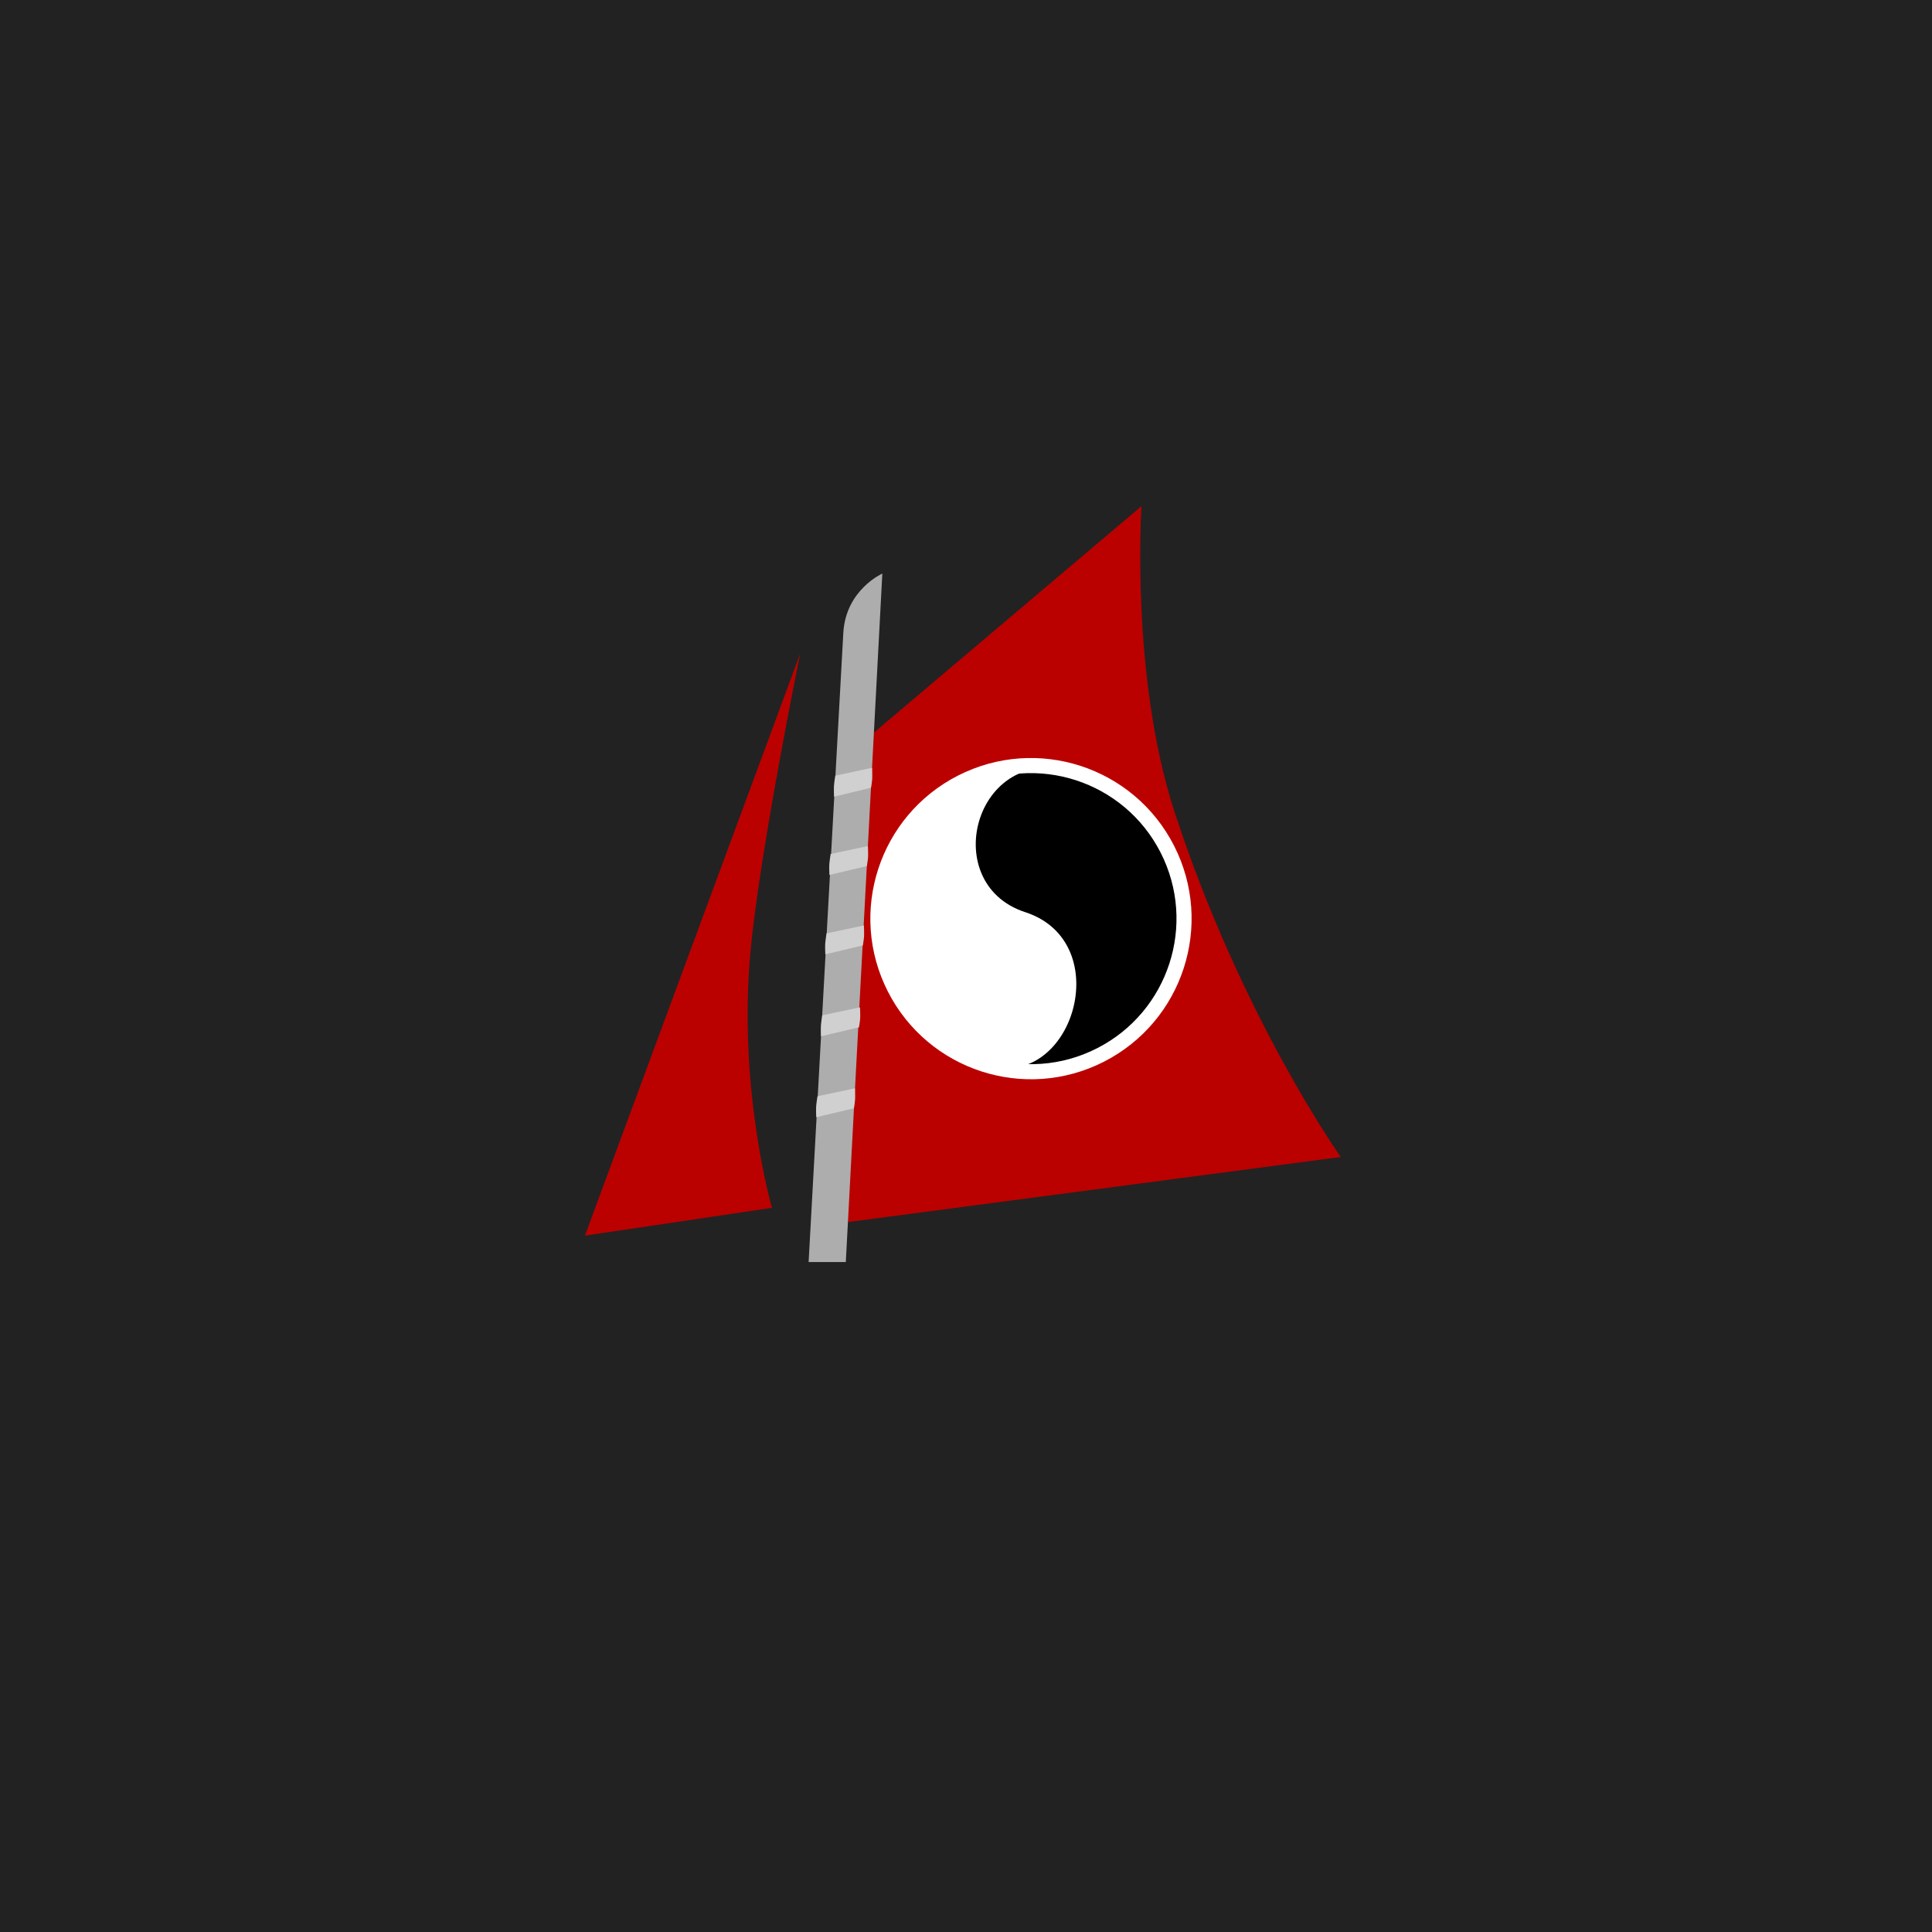
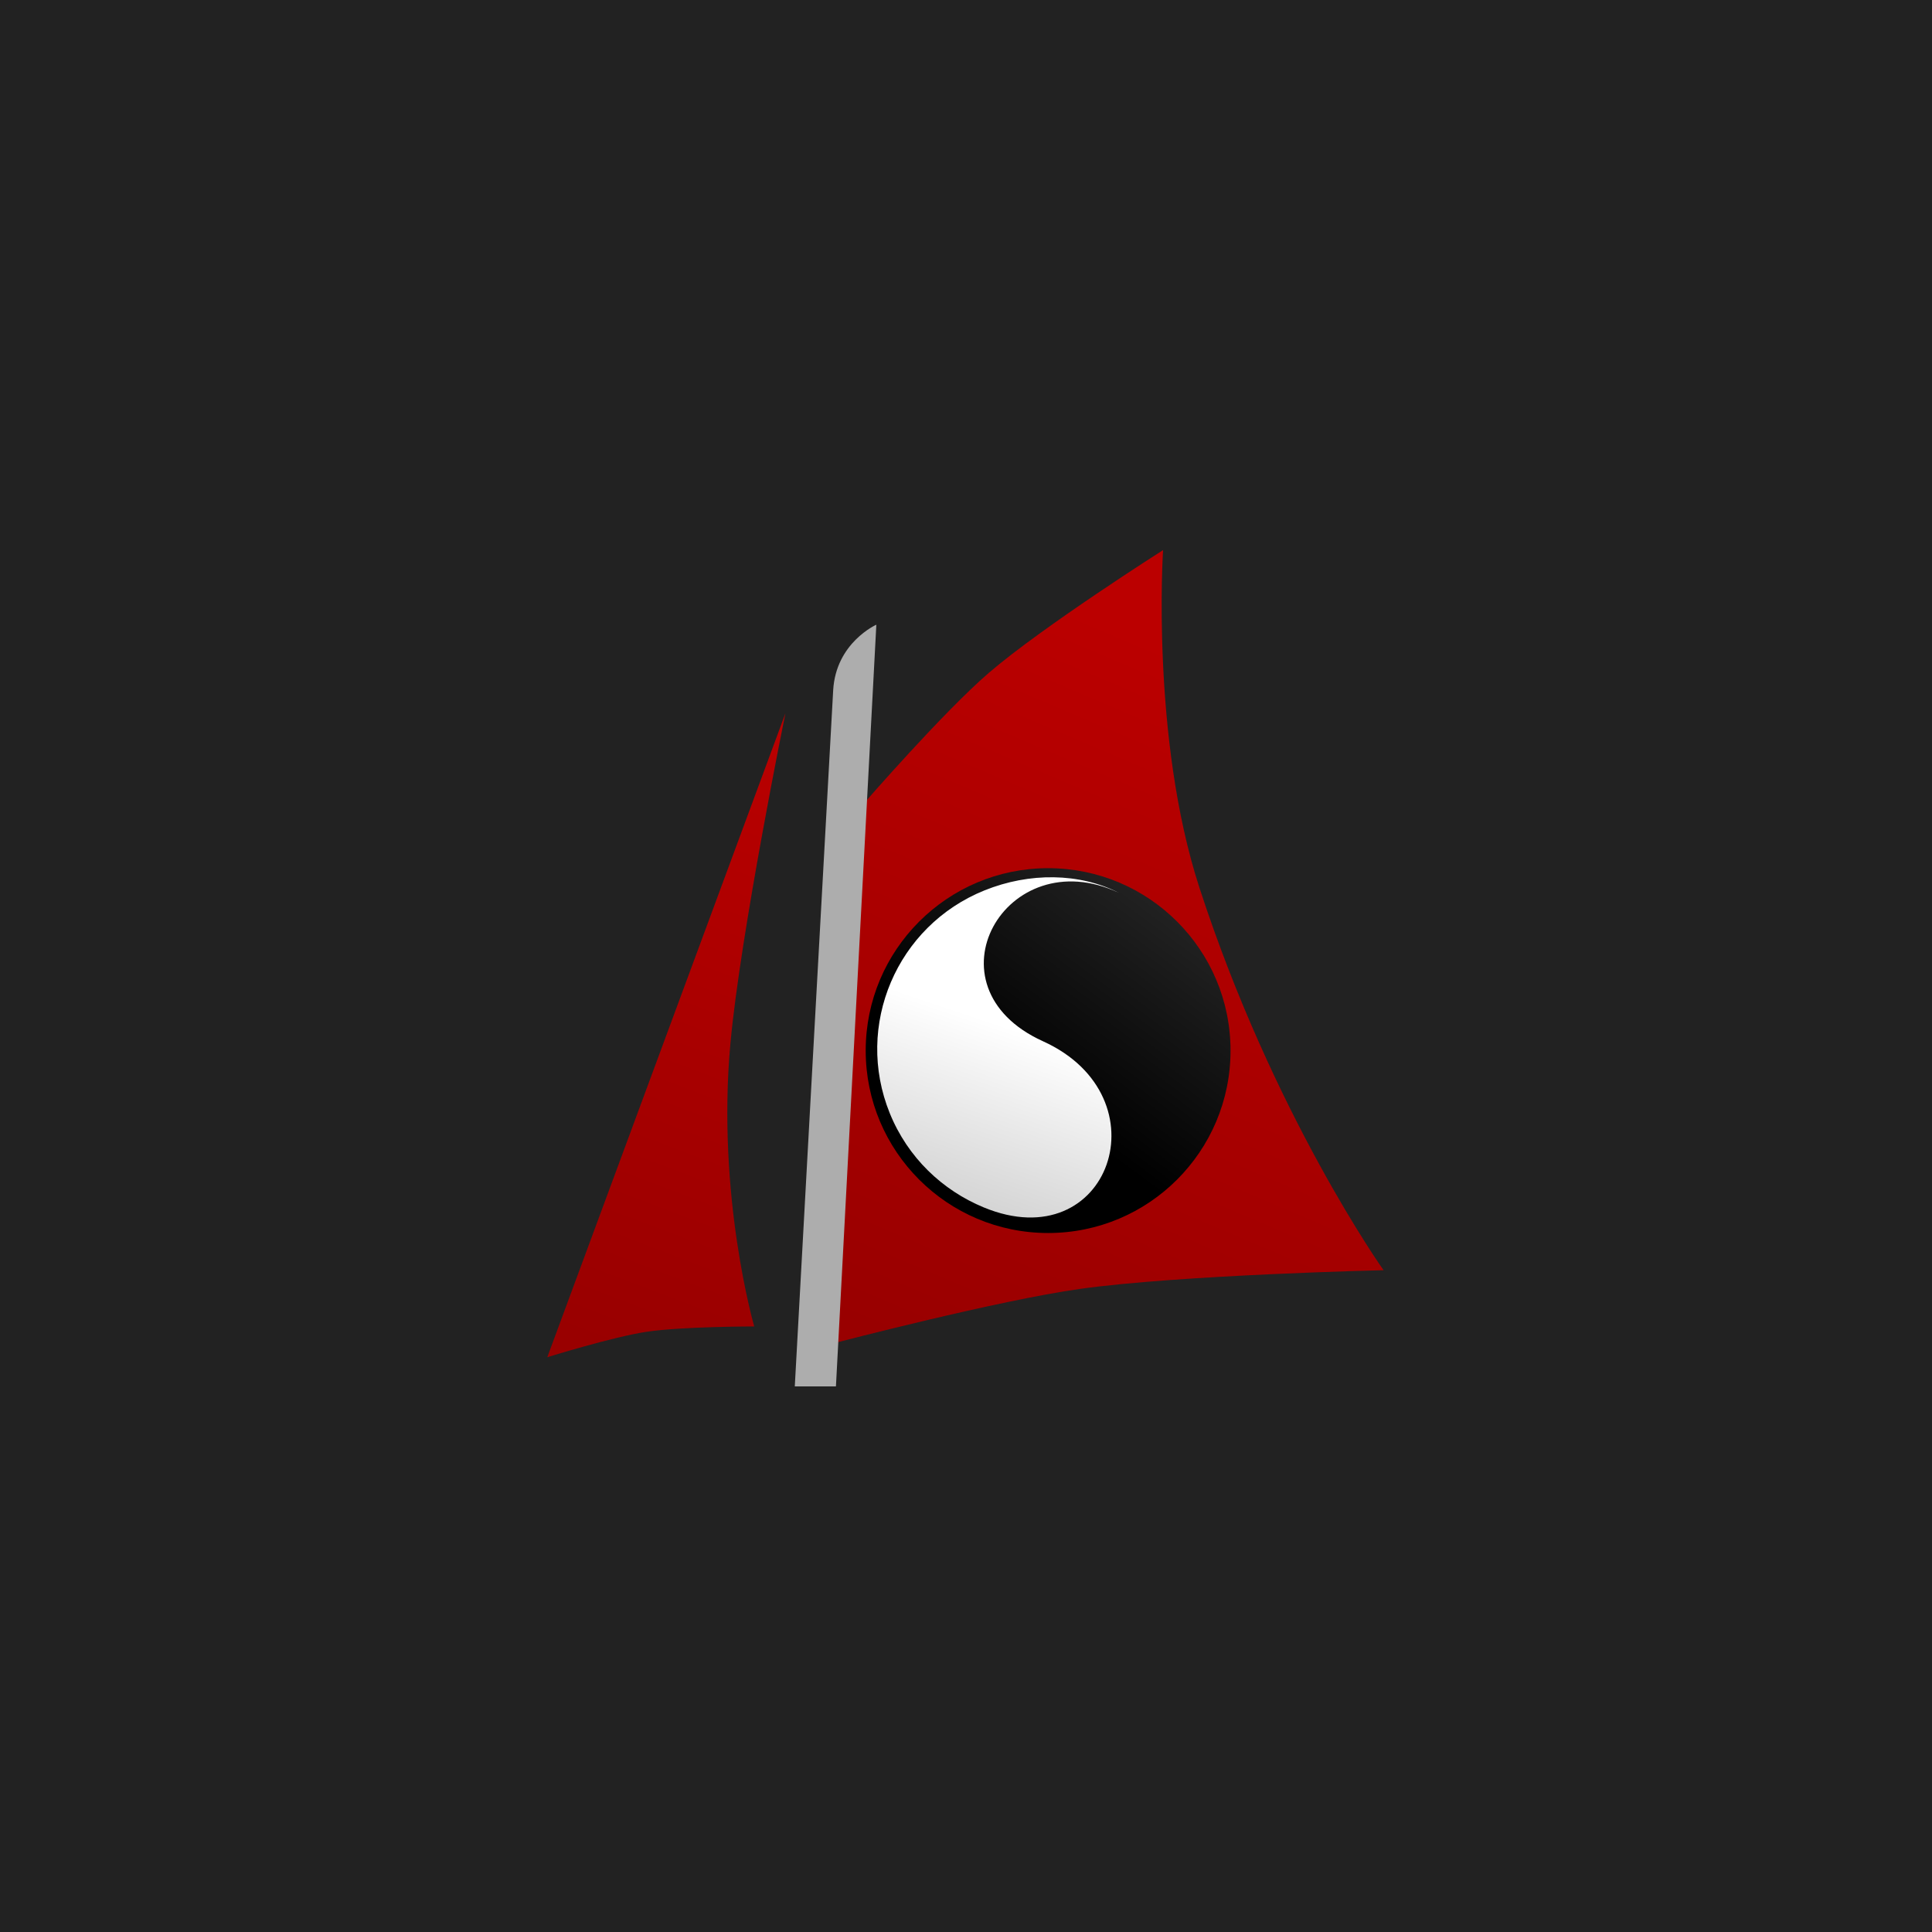
<svg xmlns="http://www.w3.org/2000/svg" xmlns:ns1="https://boxy-svg.com" viewBox="0 0 1024 1024">
+   <defs>
+     <linearGradient id="gradient-0" gradientUnits="userSpaceOnUse" x1="689.546" y1="0.082" x2="689.546" y2="970.122" gradientTransform="matrix(0.398272, 0.169555, -0.159385, 0.374382, 342.3062, 225.2331)">
+       <stop offset="0" style="stop-color: rgba(187, 0, 0, 1)" />
+       <stop offset="1" style="stop-color: rgb(153, 0, 0);" />
+     </linearGradient>
+     <linearGradient id="gradient-1" gradientUnits="userSpaceOnUse" x1="145.777" y1="199.852" x2="145.777" y2="988.334" gradientTransform="matrix(0.404699, 0.153584, -0.162934, 0.429336, 411.2811, 263.1766)">
+       <stop offset="0" style="stop-color: rgba(187, 0, 0, 1)" />
+       <stop offset="1" style="stop-color: rgb(153, 0, 0);" />
+     </linearGradient>
+     <linearGradient id="gradient-3" gradientUnits="userSpaceOnUse" x1="500" y1="0" x2="500" y2="1000" gradientTransform="matrix(-0.155555, -0.114856, 0.098606, -0.133548, 596.8802, 619.7424)">
+       <stop offset="0" style="stop-color: rgba(0, 0, 0, 1)" />
+       <stop offset="1" style="stop-color: rgb(45, 45, 45);" />
+     </linearGradient>
+     <linearGradient id="gradient-2" gradientUnits="userSpaceOnUse" x1="158.315" y1="211.504" x2="158.315" y2="1107.841" gradientTransform="matrix(0.146899, 0.125736, -0.082933, 0.096892, 476.4678, 528.5989)">
+       <stop offset="0" style="stop-color: rgba(255, 255, 255, 1)" />
+       <stop offset="1" style="stop-color: rgba(204, 204, 204, 1)" />
+     </linearGradient>
+   </defs>
  <rect width="1024" height="1024" style="fill: rgb(34, 34, 34);" />
-   <path d="M 424.099 346.426 L 310.018 654.909 L 409.161 640.178 C 409.161 640.178 391.042 577.714 397.754 504.559 C 402.601 451.726 424.099 346.426 424.099 346.426 Z" style="stroke: black; stroke-width: 0; fill: rgb(187, 0, 0);" />
-   <path d="M 461.851 389.416 L 605.011 268.269 C 605.011 268.269 599.11 358.223 622.403 429.908 C 657.845 538.98 710.645 613.228 710.645 613.228 L 448.957 647.784 L 461.851 389.416 Z" style="stroke: black; stroke-width: 0; fill: rgb(187, 0, 0);" />
-   <path d="M 446.974 335.451 C 448.249 312.593 467.654 304.004 467.654 304.004 L 448.298 668.895 L 428.586 668.895 C 428.586 668.895 442.373 417.947 446.974 335.451 Z" style="fill: rgb(173, 173, 173);" ns1:origin="-20 0" />
-   <path d="M 442.722 411.137 L 462.206 406.93 C 462.206 406.93 462.407 410.854 462.29 412.811 C 462.195 414.395 461.656 417.529 461.656 417.529 L 442.067 422.244 C 442.067 422.244 441.901 418.511 442.01 416.651 C 442.12 414.801 442.722 411.137 442.722 411.137 Z" style="stroke: black; stroke-width: 0; fill: rgb(208, 208, 208);" />
-   <path d="M 440.266 452.635 L 460.008 448.428 C 460.008 448.428 460.211 452.352 460.093 454.309 C 459.997 455.892 459.451 459.027 459.451 459.027 L 439.603 463.741 C 439.603 463.741 439.434 460.009 439.545 458.148 C 439.656 456.299 440.266 452.635 440.266 452.635 Z" style="stroke: black; stroke-width: 0; fill: rgb(208, 208, 208);" />
-   <path d="M 438.097 494.705 L 457.882 490.498 C 457.882 490.498 458.086 494.422 457.967 496.379 C 457.871 497.963 457.324 501.097 457.324 501.097 L 437.433 505.812 C 437.433 505.812 437.263 502.079 437.375 500.219 C 437.486 498.369 438.097 494.705 438.097 494.705 Z" style="stroke: black; stroke-width: 0; fill: rgb(208, 208, 208);" />
-   <path d="M 435.821 538.127 L 455.82 533.92 C 455.82 533.92 456.027 537.845 455.906 539.801 C 455.809 541.386 455.256 544.519 455.256 544.519 L 435.15 549.234 C 435.15 549.234 434.978 545.502 435.091 543.641 C 435.204 541.792 435.821 538.127 435.821 538.127 Z" style="stroke: black; stroke-width: 0; fill: rgb(208, 208, 208);" />
-   <path d="M 433.29 581.037 L 453.134 576.83 C 453.134 576.83 453.338 580.754 453.22 582.711 C 453.123 584.295 452.574 587.429 452.574 587.429 L 432.623 592.143 C 432.623 592.143 432.453 588.411 432.566 586.551 C 432.677 584.701 433.29 581.037 433.29 581.037 Z" style="stroke: black; stroke-width: 0; fill: rgb(208, 208, 208);" />
-   <ellipse transform="matrix(0.891007, -0.45399, 0.45399, 0.891007, 303.305, 421.5339)" cx="186.954" cy="168.617" rx="81.12" ry="81.12" style="stroke: rgb(255, 255, 255); stroke-width: 8;" />
-   <path d="M 603.099 436.42 C 563.071 393.274 508.116 452.86 543.584 488.328 C 580.137 524.881 522.26 584.997 488.089 550.828 C 473.174 535.911 463.621 515.525 463.621 492.766 C 463.622 447.965 499.941 411.646 544.742 411.646 C 567.654 411.646 588.348 421.146 603.099 436.42 Z" style="fill: rgb(255, 255, 255);" transform="matrix(0.891005, -0.453993, 0.453993, 0.891005, -162.6476, 295.1469)" />
  <path style="fill: rgb(216, 216, 216); stroke: rgb(0, 0, 0);" d="M 1075.572 563.353" />
+   <path d="M 416.289 378.044 L 290.071 719.347 C 290.071 719.347 324.682 708.603 342.531 705.899 C 361.416 703.038 399.762 703.049 399.762 703.049 C 399.762 703.049 379.716 633.94 387.141 553.001 C 392.504 494.546 416.289 378.044 416.289 378.044 Z" style="stroke: black; stroke-width: 0; fill: url(#gradient-1);" />
+   <path d="M 458.058 425.608 C 458.058 425.608 499.972 377.386 524.104 356.624 C 552.648 332.069 616.449 291.571 616.449 291.571 C 616.449 291.571 609.921 391.096 635.692 470.408 C 674.904 591.084 733.321 673.232 733.321 673.232 C 733.321 673.232 625.703 675.689 572.519 683.134 C 529.007 689.224 443.792 711.464 443.792 711.464 L 458.058 425.608 Z" style="stroke: black; stroke-width: 0; fill: url(#gradient-0);" />
+   <path d="M 441.599 365.901 C 443.009 340.611 464.479 331.108 464.479 331.108 L 443.064 734.821 L 421.254 734.821 C 421.254 734.821 436.508 457.174 441.599 365.901 Z" style="fill: rgb(173, 173, 173);" ns1:origin="-20 0" />
+   <path style="fill: rgb(216, 216, 216); stroke: rgb(0, 0, 0);" d="M 1578.41 648.768" />
+   <circle cx="555.524" cy="556.838" r="96.682" style="fill: url(#gradient-3);" />
+   <path d="M 567.547 528.762 C 522.616 480.502 452.405 535.975 500.96 586.834 C 550.287 638.499 490.388 707.179 438.897 656.751 C 422.004 640.206 411.407 617.266 411.362 591.8 C 411.279 541.675 451.906 501.052 502.113 501.052 C 527.785 501.052 552.253 511.216 567.547 528.762 Z" style="paint-order: stroke; stroke-width: 0px; stroke-opacity: 0; fill: url(#gradient-2);" transform="matrix(0.927497, -0.37383, 0.37383, 0.927497, -131.1841, 194.8919)" ns1:origin="0.163171 -0.37739" />
</svg>
